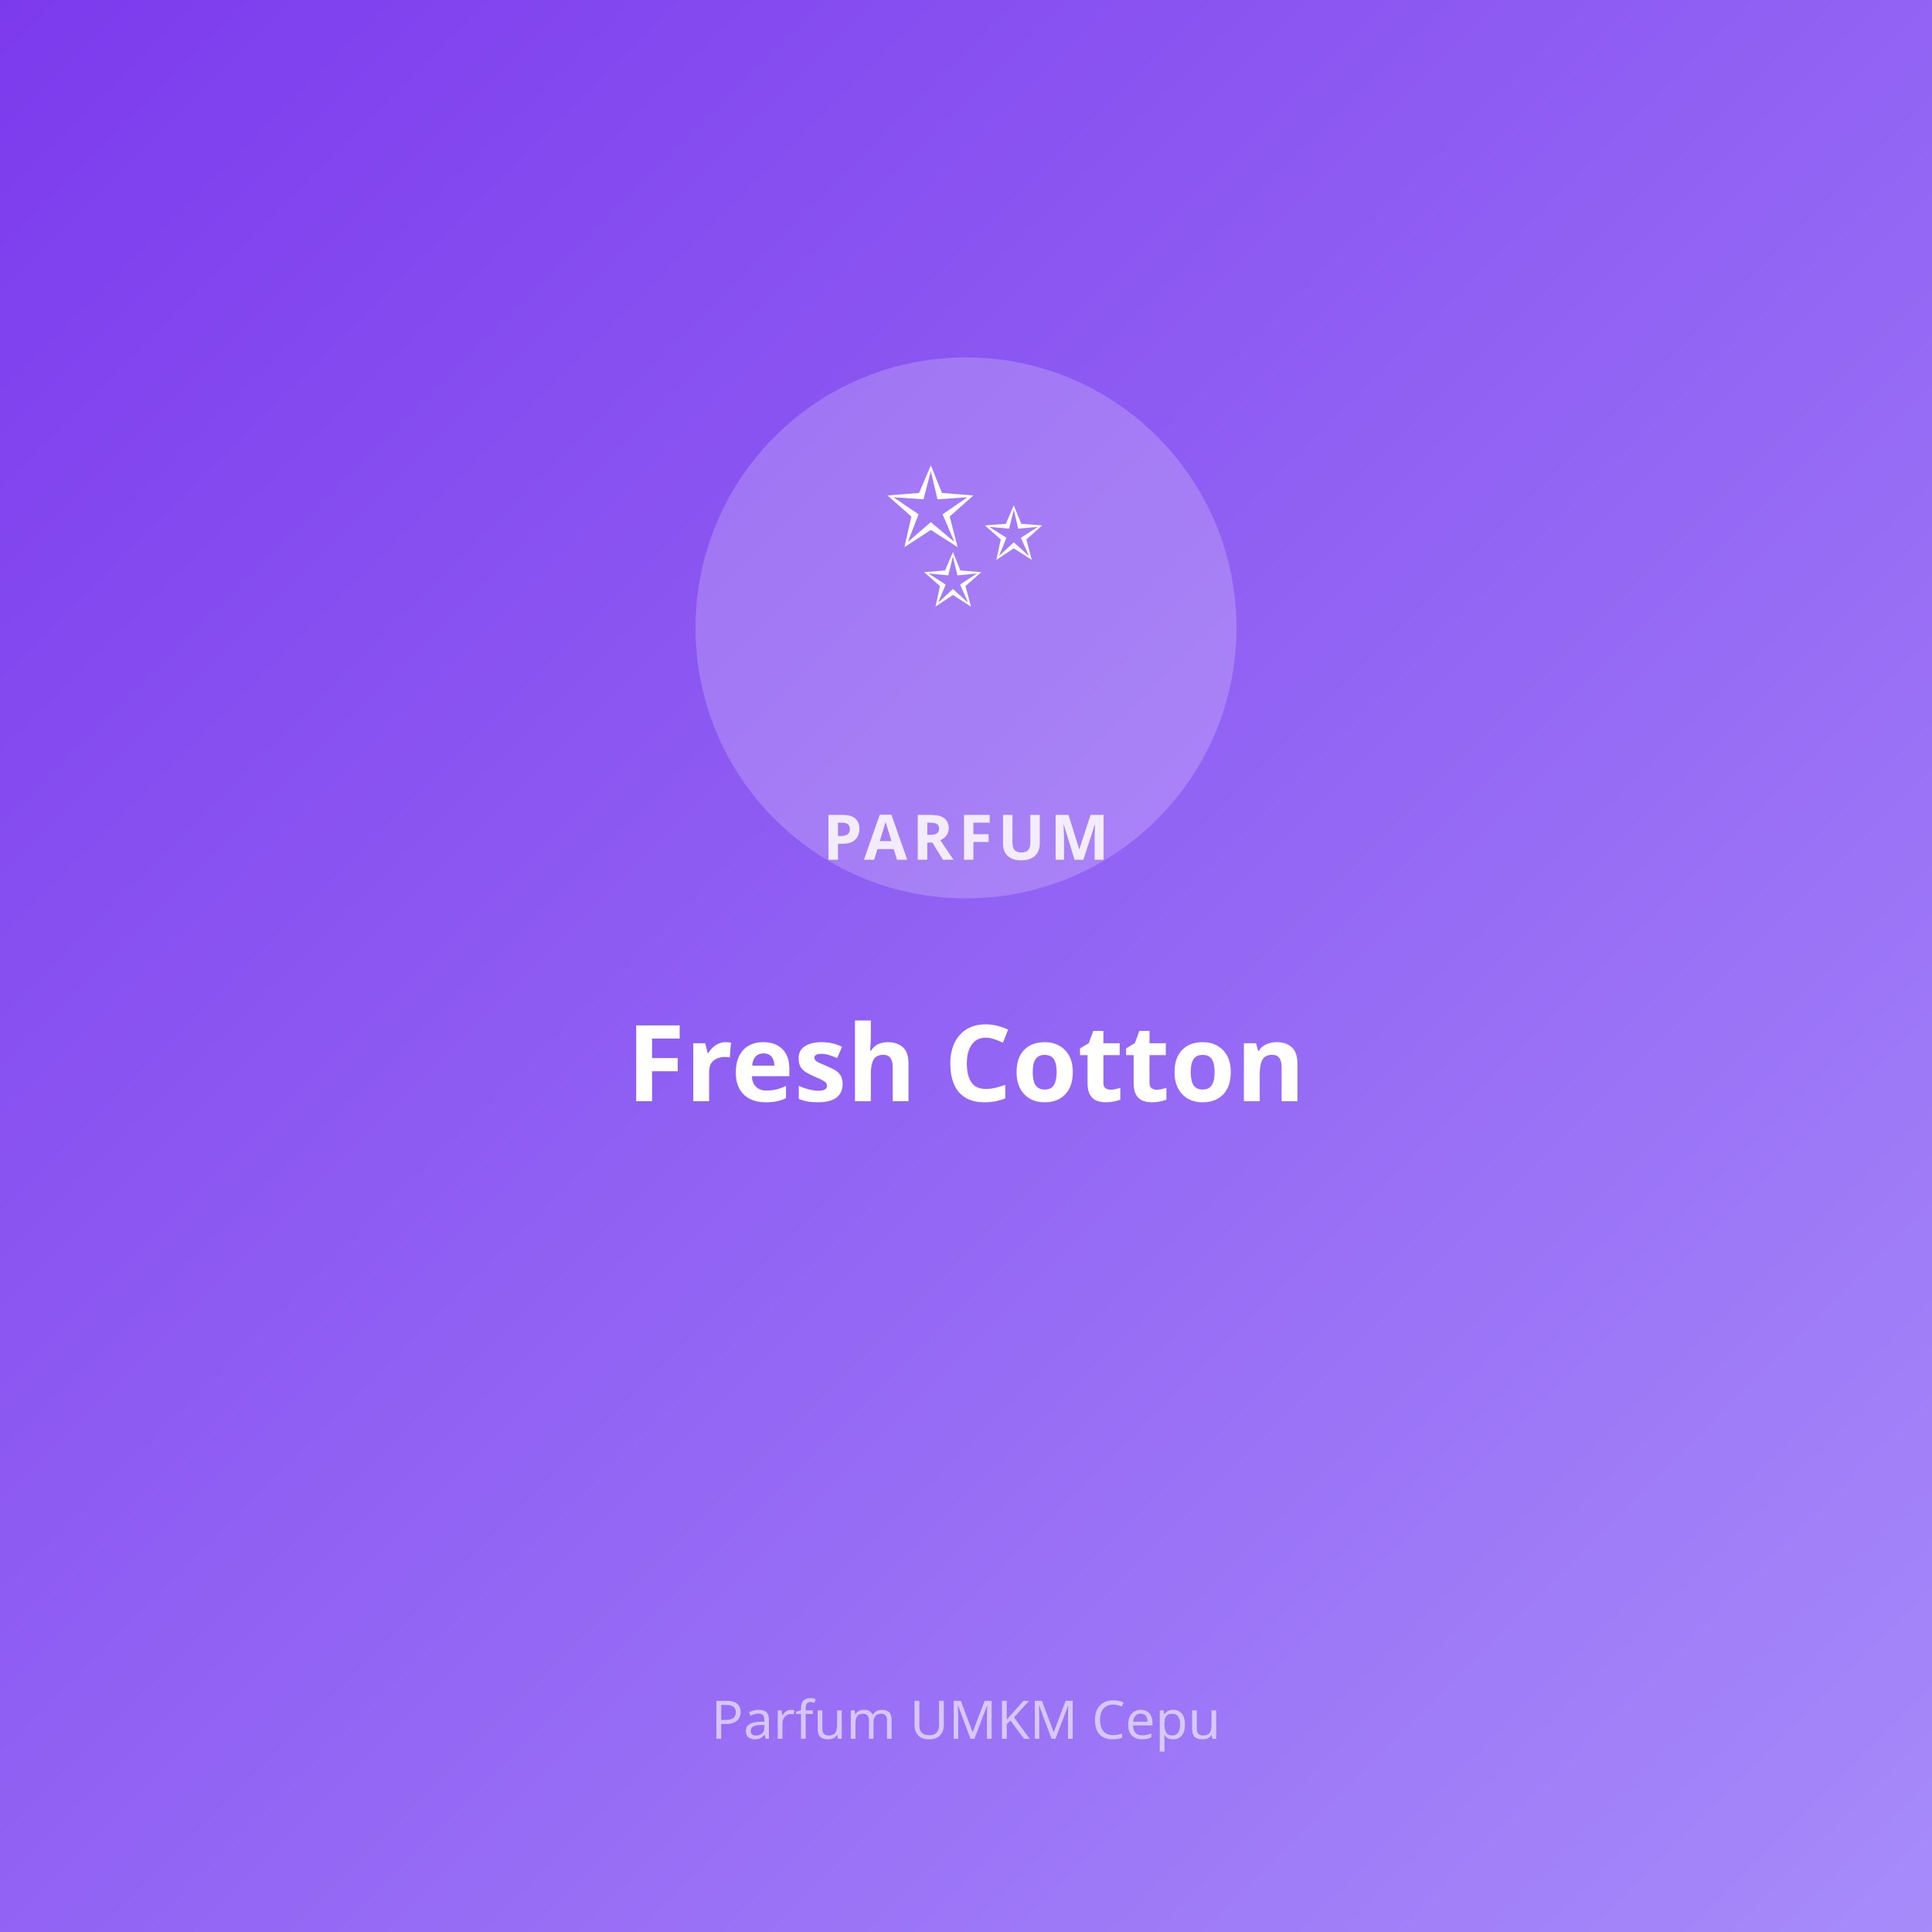
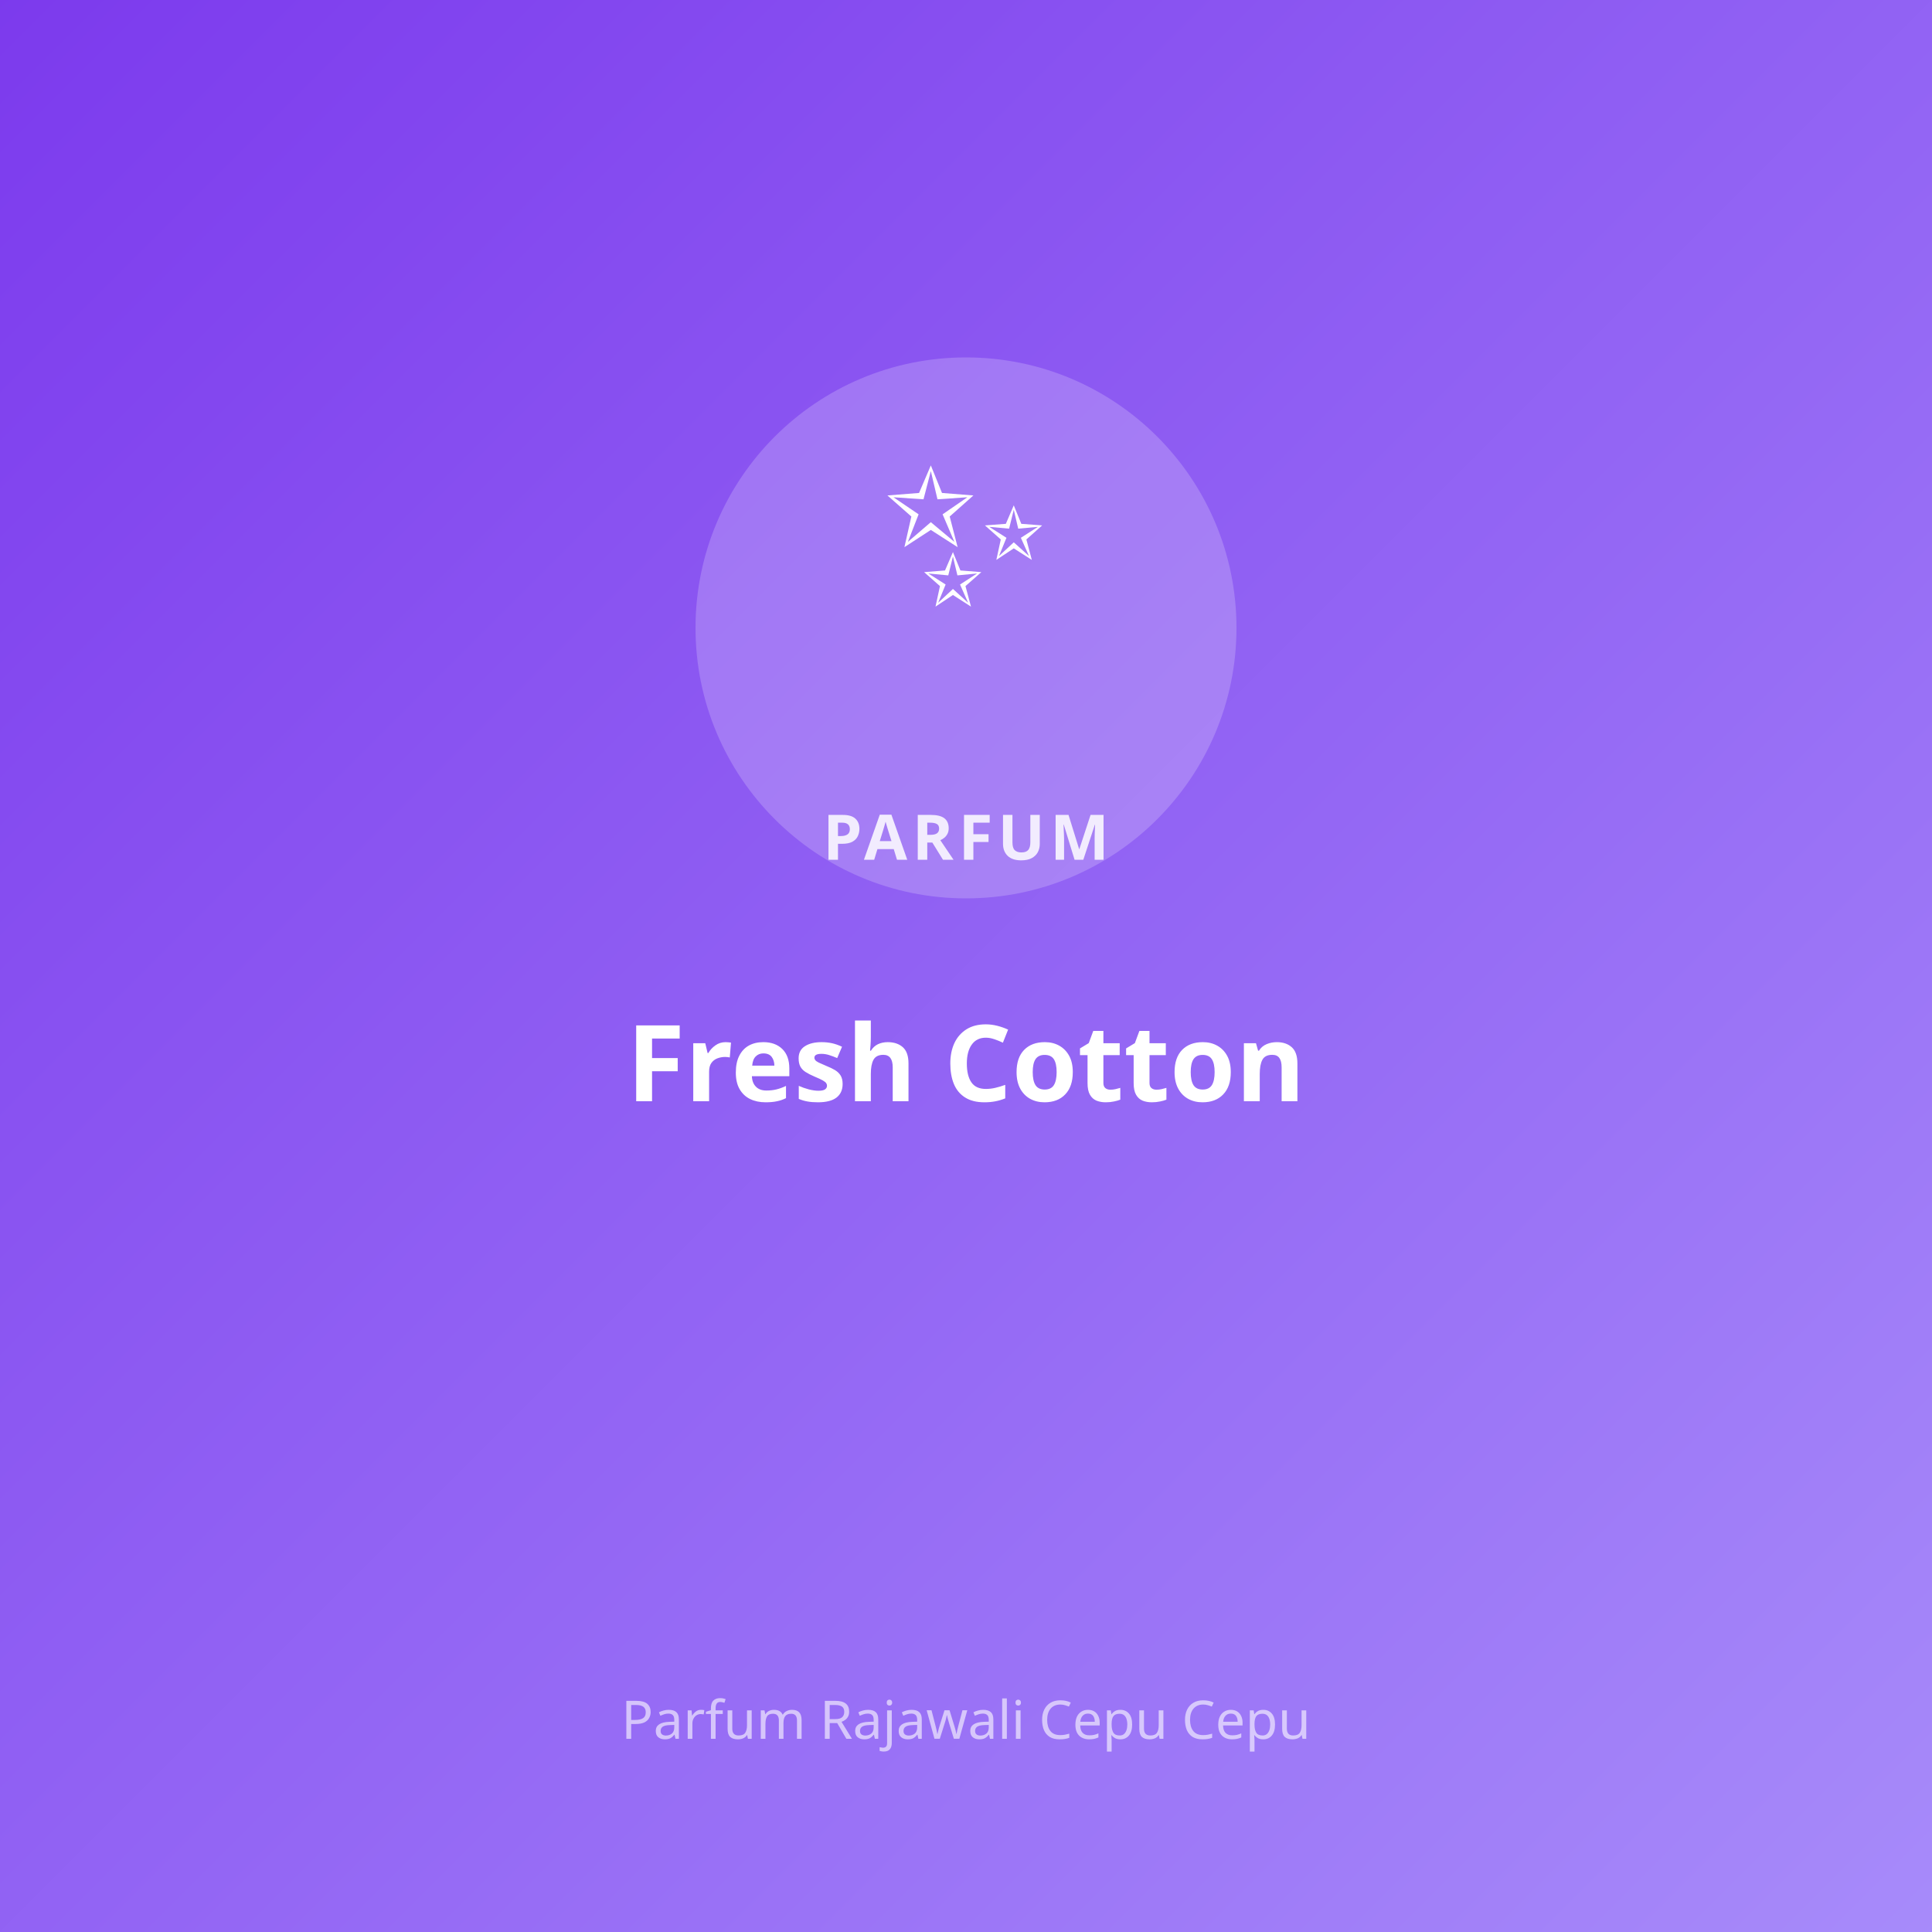
<svg xmlns="http://www.w3.org/2000/svg" width="400" height="400" viewBox="0 0 400 400">
  <defs>
    <linearGradient id="bg" x1="0%" y1="0%" x2="100%" y2="100%">
      <stop offset="0%" style="stop-color:#7c3aed" />
      <stop offset="100%" style="stop-color:#a78bfa" />
    </linearGradient>
  </defs>
  <rect width="400" height="400" fill="url(#bg)" />
  <circle cx="200" cy="130" r="56" fill="rgba(255,255,255,0.2)" />
  <text x="200" y="125" text-anchor="middle" fill="white" font-family="system-ui,sans-serif" font-size="42">✨</text>
  <text x="200" y="178" text-anchor="middle" fill="rgba(255,255,255,0.85)" font-family="system-ui,sans-serif" font-size="13" font-weight="600" letter-spacing="1">PARFUM</text>
  <text x="200" y="228" text-anchor="middle" fill="white" font-family="system-ui,sans-serif" font-size="22" font-weight="700">Fresh Cotton</text>
-   <text x="200" y="360" text-anchor="middle" fill="rgba(255,255,255,0.6)" font-family="system-ui,sans-serif" font-size="11">Parfum UMKM Cepu</text>
+   <text x="200" y="360" text-anchor="middle" fill="rgba(255,255,255,0.6)" font-family="system-ui,sans-serif" font-size="11">Parfum Rajawali Cepu Cepu</text>
</svg>
